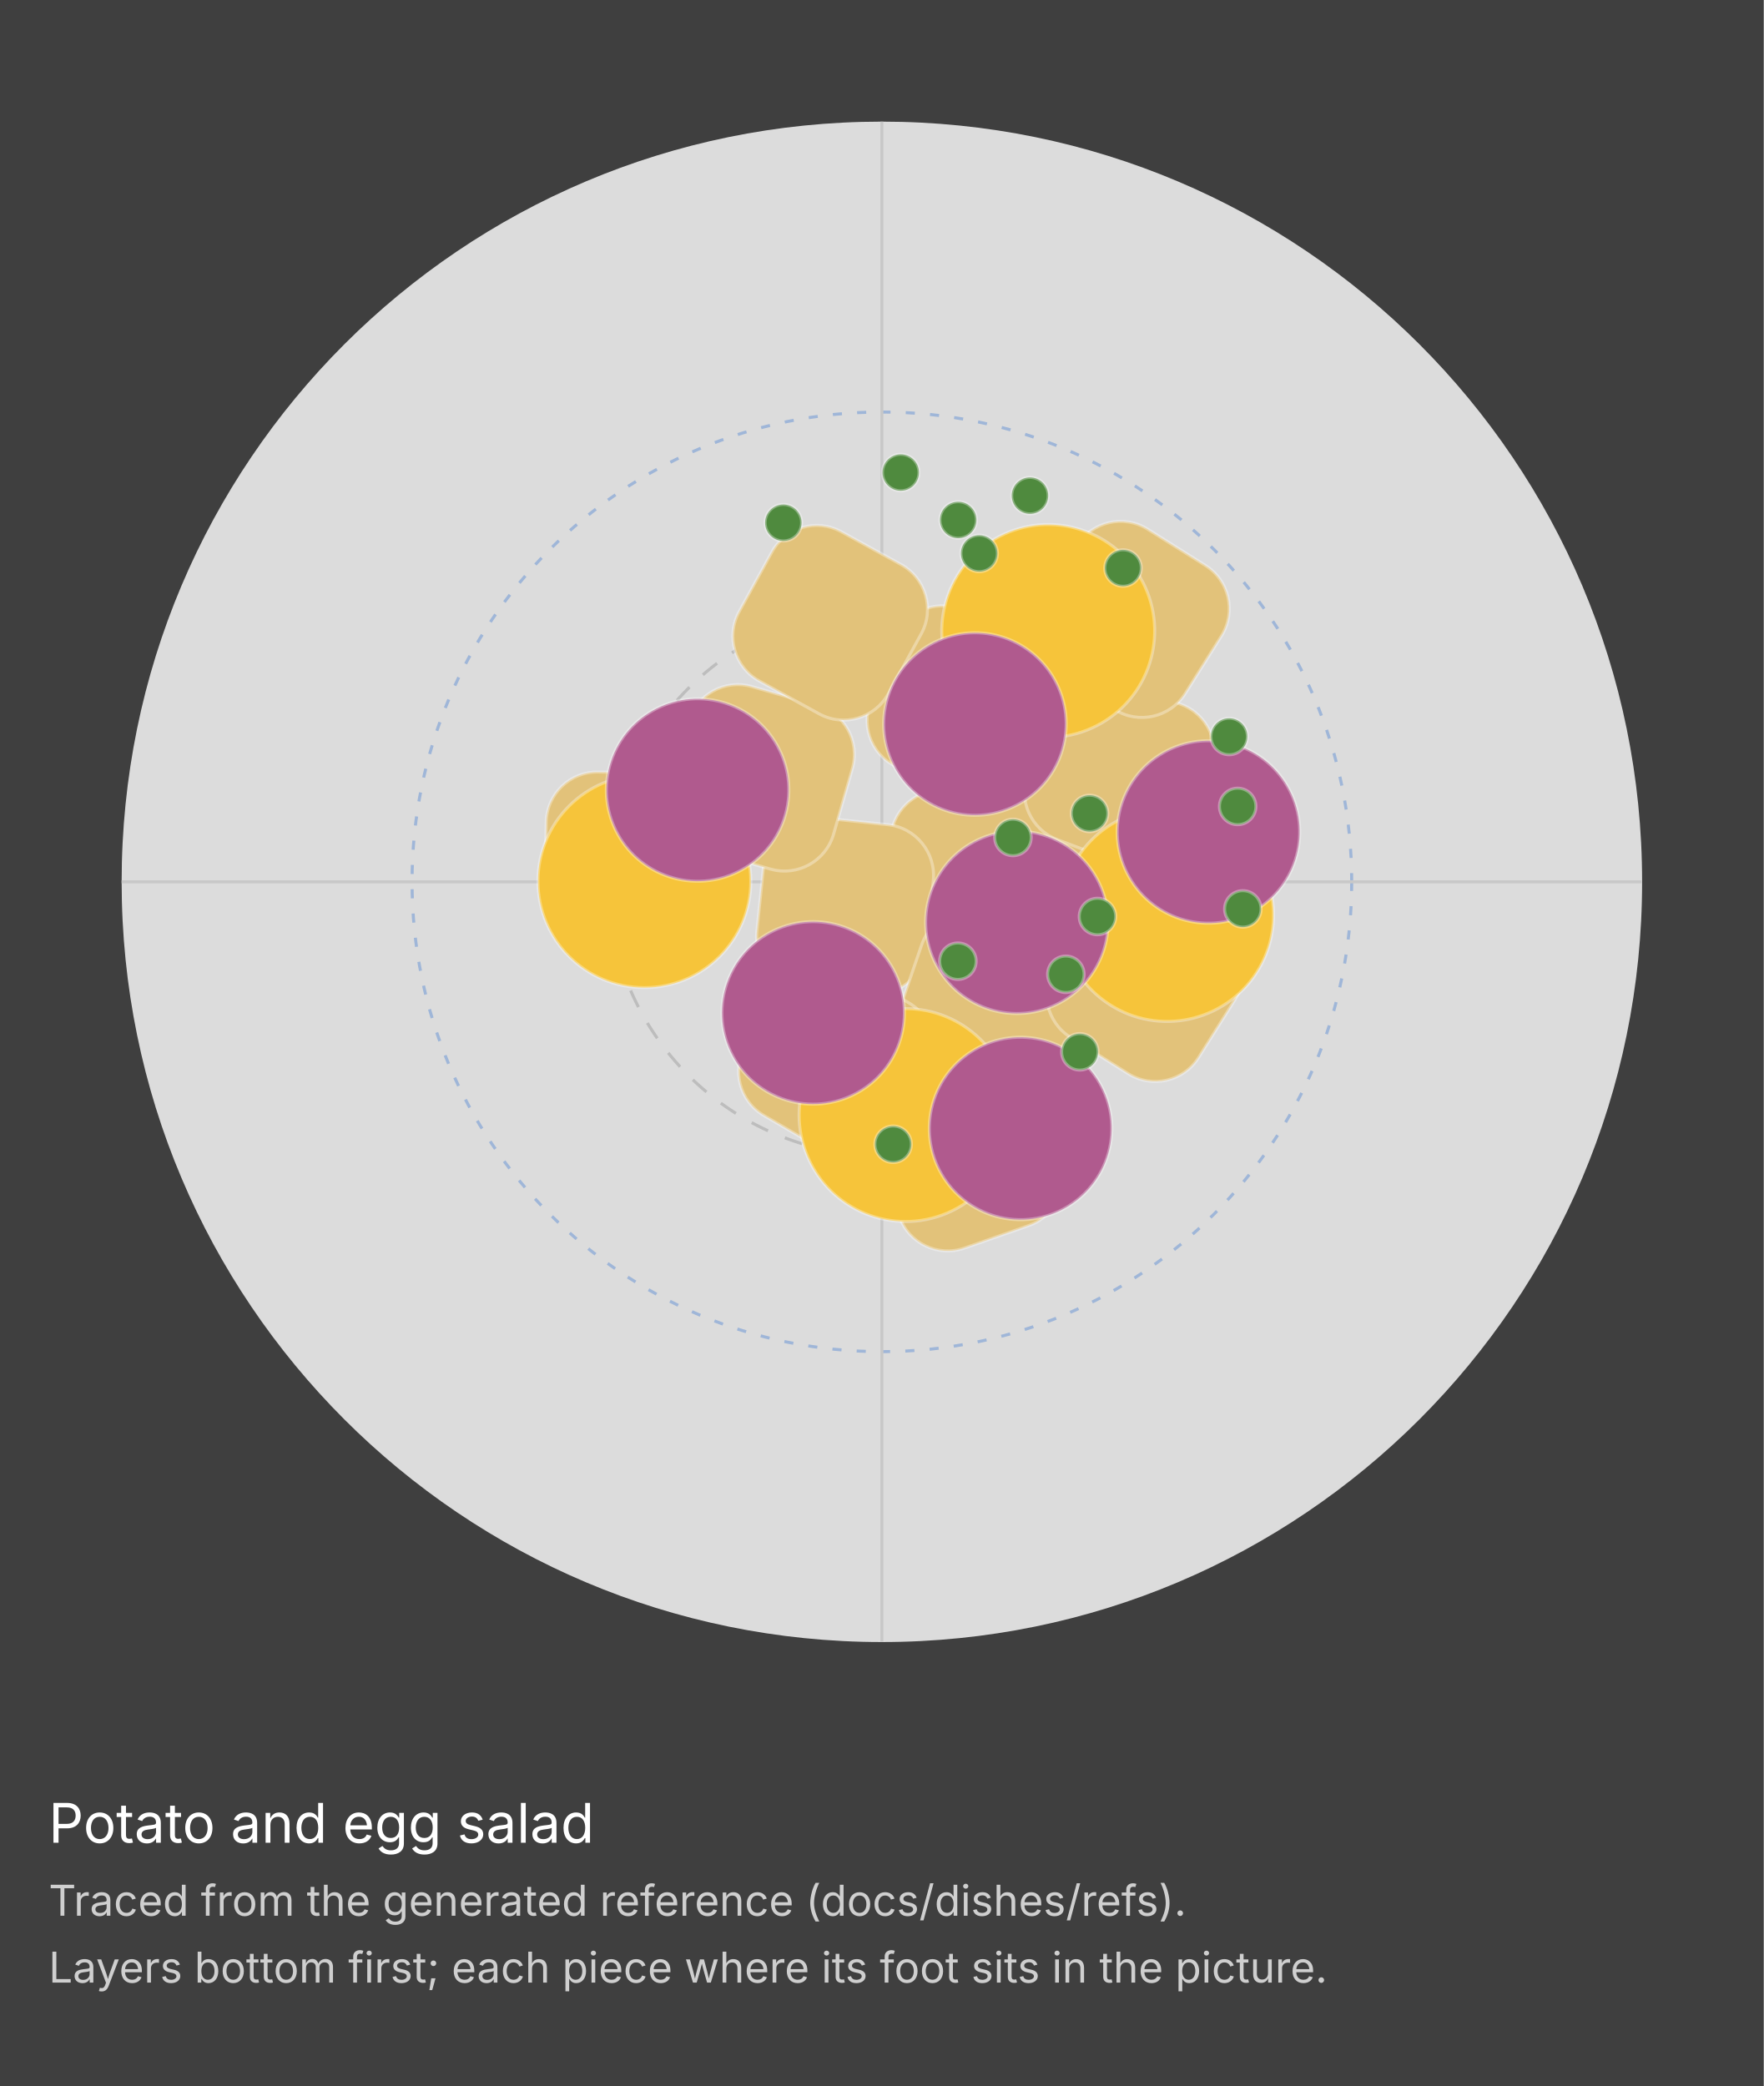
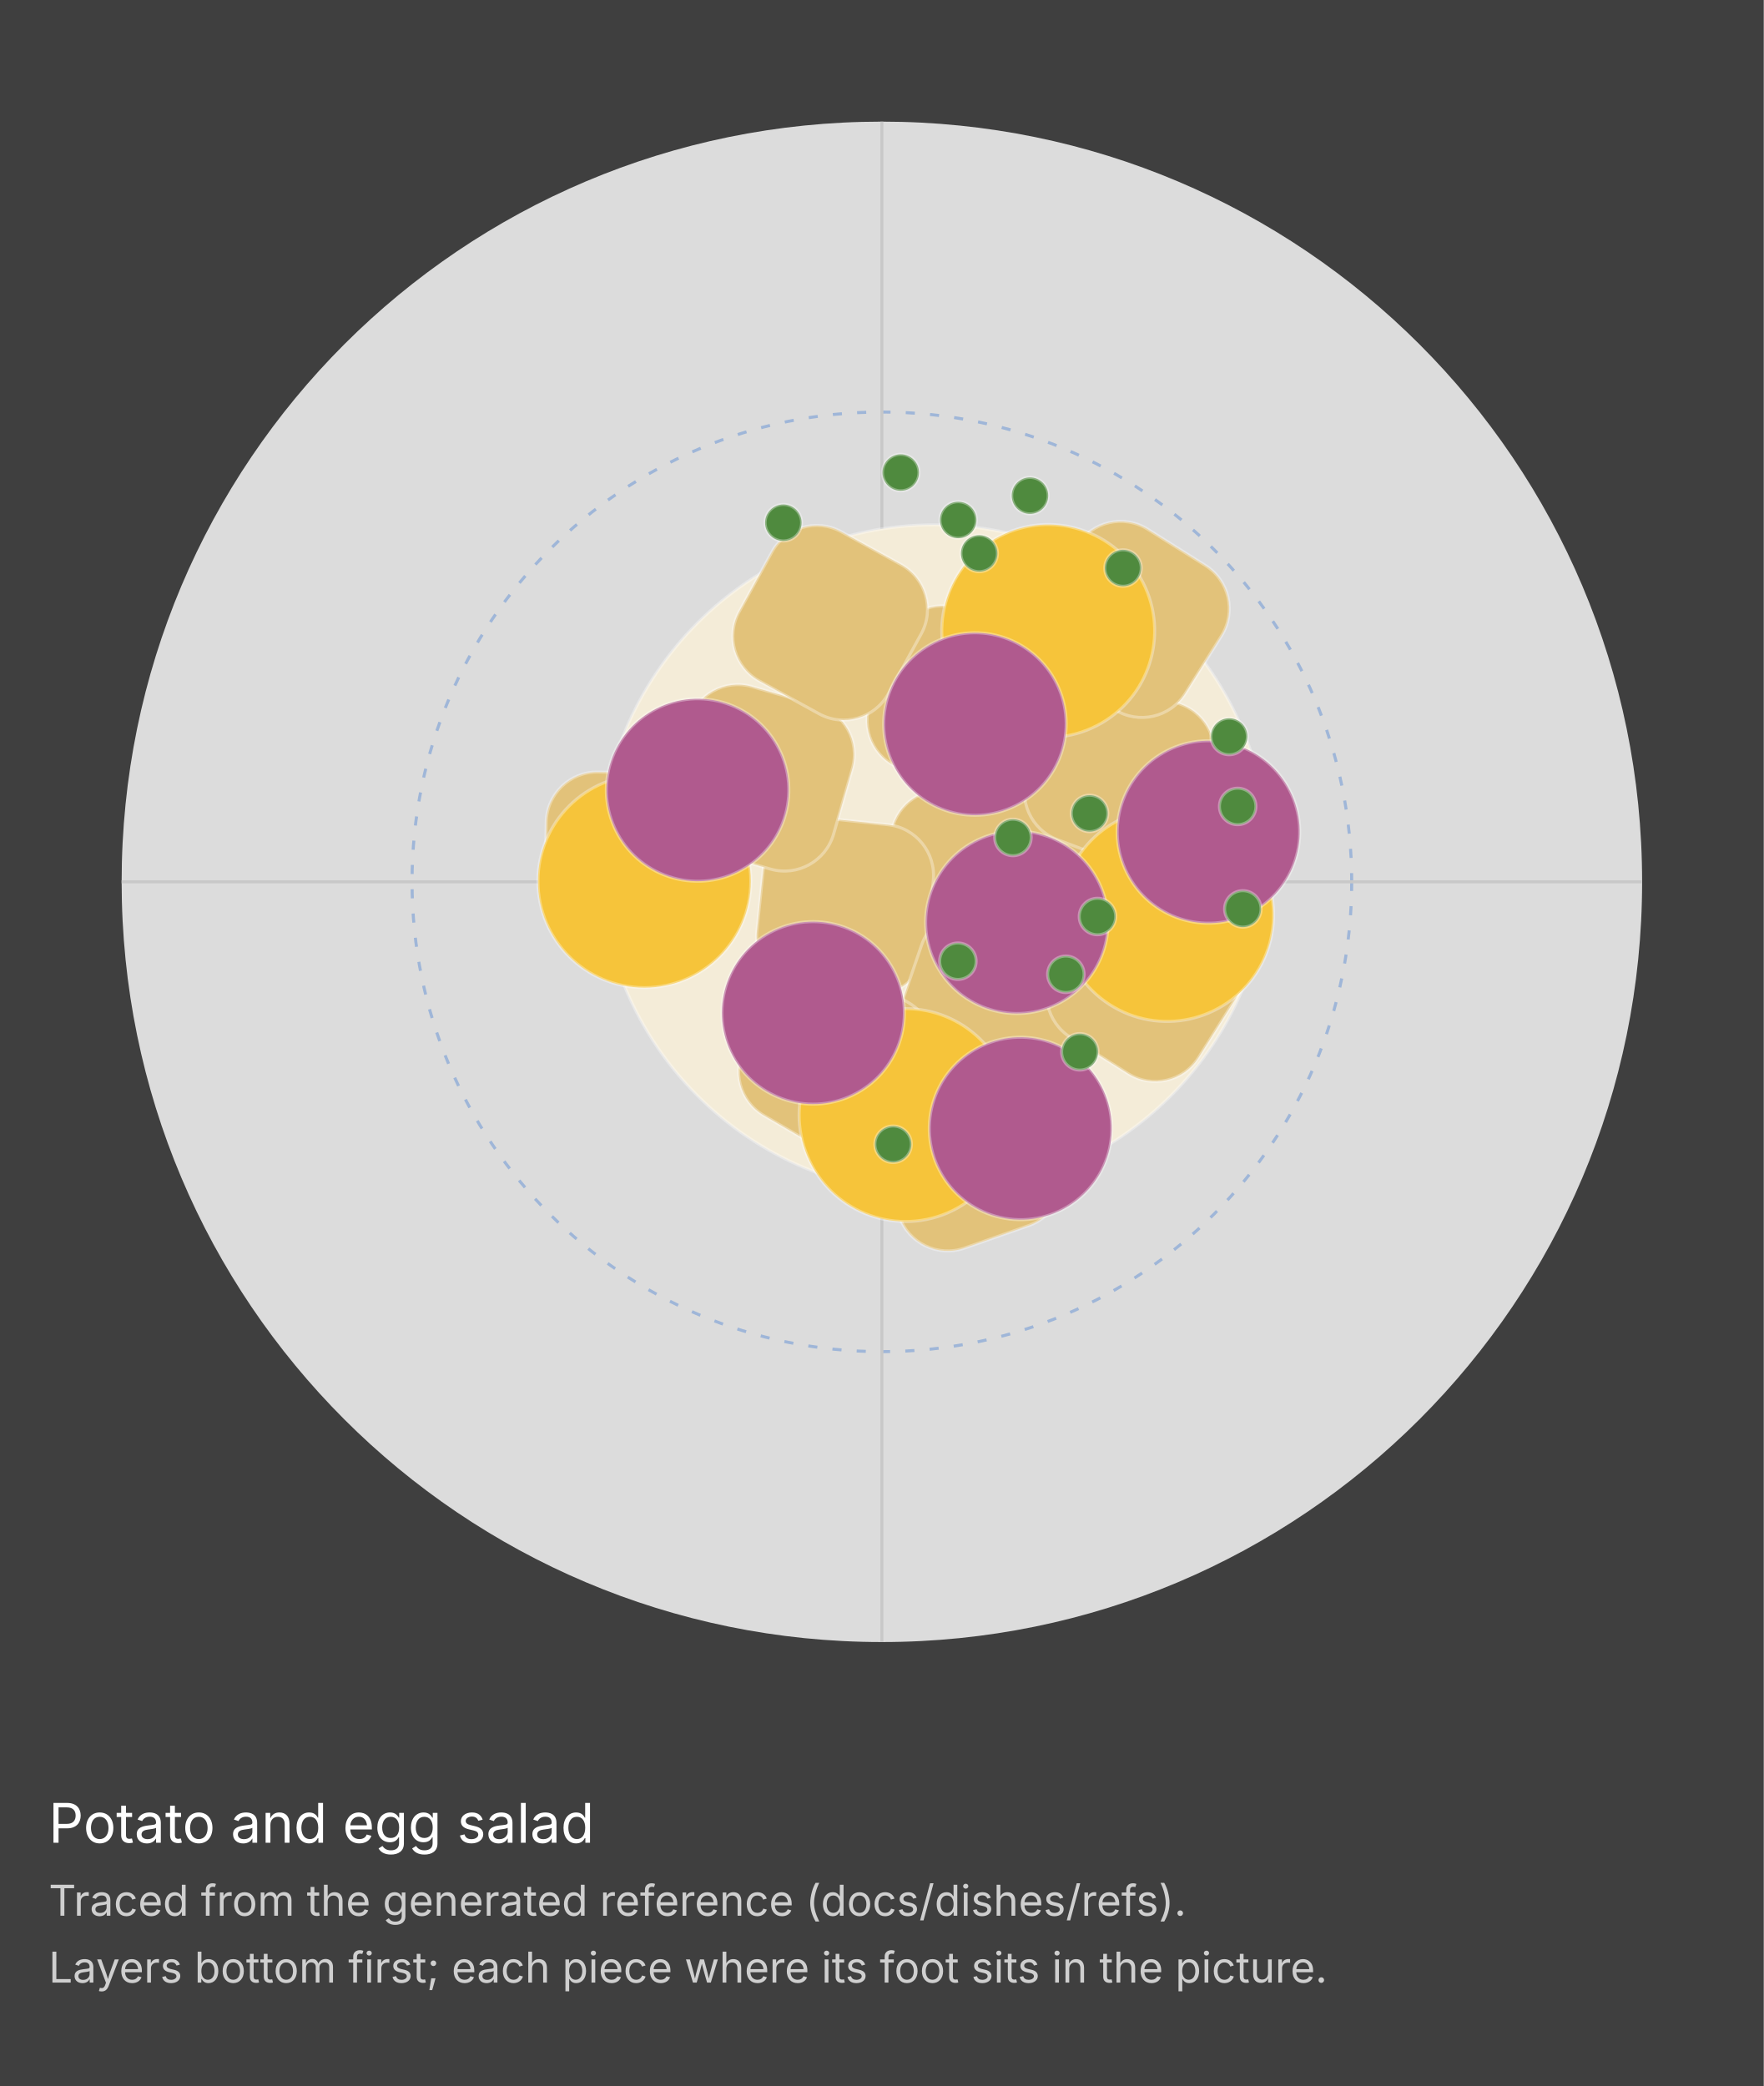
<svg xmlns="http://www.w3.org/2000/svg" width="580" height="686">
  <rect width="580" height="686" fill="#3f3f3f" />
  <circle cx="290.0" cy="290.0" r="250.0" fill="#dcdcdc" />
  <circle cx="290.0" cy="290.0" r="90.0" fill="none" stroke="#bdbdbd" stroke-dasharray="6 6" />
  <circle cx="290.0" cy="290.0" r="154.5" fill="none" stroke="#9fb6d8" stroke-dasharray="3 5" />
  <line x1="40.0" y1="290.0" x2="540.0" y2="290.0" stroke="#c8c8c8" />
  <line x1="290.0" y1="40.0" x2="290.0" y2="540.0" stroke="#c8c8c8" />
+   <circle transform="translate(307.2 282.6) rotate(0)" r="110.0" fill="#f4ecd8" stroke="#ffffff55" />
  <rect transform="translate(325.1 280.1) rotate(57.81149)" x="-28.0" y="-28.0" width="56.0" height="56.0" rx="16.8" fill="#e2c27a" stroke="#ffffff55" />
  <rect transform="translate(277.9 297.9) rotate(95.89513)" x="-28.0" y="-28.0" width="56.0" height="56.0" rx="16.8" fill="#e2c27a" stroke="#ffffff55" />
  <rect transform="translate(316.4 230.5) rotate(110.9987)" x="-28.0" y="-28.0" width="56.0" height="56.0" rx="16.8" fill="#e2c27a" stroke="#ffffff55" />
  <rect transform="translate(325.9 330.5) rotate(108.9189)" x="-28.0" y="-28.0" width="56.0" height="56.0" rx="16.8" fill="#e2c27a" stroke="#ffffff55" />
  <rect transform="translate(250.3 255.8) rotate(105.9935)" x="-28.0" y="-28.0" width="56.0" height="56.0" rx="16.8" fill="#e2c27a" stroke="#ffffff55" />
  <rect transform="translate(368.1 253.9) rotate(110.7577)" x="-28.0" y="-28.0" width="56.0" height="56.0" rx="16.8" fill="#e2c27a" stroke="#ffffff55" />
  <rect transform="translate(275.0 348.3) rotate(120.2365)" x="-28.0" y="-28.0" width="56.0" height="56.0" rx="16.8" fill="#e2c27a" stroke="#ffffff55" />
  <rect transform="translate(273.0 204.8) rotate(118.7697)" x="-28.0" y="-28.0" width="56.0" height="56.0" rx="16.8" fill="#e2c27a" stroke="#ffffff55" />
  <rect transform="translate(376.4 323.4) rotate(122.1742)" x="-28.0" y="-28.0" width="56.0" height="56.0" rx="16.8" fill="#e2c27a" stroke="#ffffff55" />
  <rect transform="translate(207.4 282.1) rotate(91.09789)" x="-28.0" y="-28.0" width="56.0" height="56.0" rx="16.8" fill="#e2c27a" stroke="#ffffff55" />
  <rect transform="translate(372.0 203.7) rotate(122.1481)" x="-28.0" y="-28.0" width="56.0" height="56.0" rx="16.8" fill="#e2c27a" stroke="#ffffff55" />
  <rect transform="translate(318.5 380.3) rotate(70.70526)" x="-28.0" y="-28.0" width="56.0" height="56.0" rx="16.8" fill="#e2c27a" stroke="#ffffff55" />
  <circle transform="translate(211.9 289.8) rotate(90)" r="35.0" fill="#f6c43a" stroke="#ffffff55" />
  <circle transform="translate(383.8 300.9) rotate(120)" r="35.0" fill="#f6c43a" stroke="#ffffff55" />
  <circle transform="translate(297.8 366.7) rotate(70)" r="35.0" fill="#f6c43a" stroke="#ffffff55" />
  <circle transform="translate(344.7 207.5) rotate(150)" r="35.0" fill="#f6c43a" stroke="#ffffff55" />
  <circle transform="translate(334.4 303.3) rotate(61.9395)" r="30.0" fill="#b05a8e" stroke="#ffffff55" />
  <circle transform="translate(267.4 333.1) rotate(64.60449)" r="30.0" fill="#b05a8e" stroke="#ffffff55" />
  <circle transform="translate(320.6 238.1) rotate(66.464)" r="30.0" fill="#b05a8e" stroke="#ffffff55" />
  <circle transform="translate(335.6 371.1) rotate(94.08215)" r="30.0" fill="#b05a8e" stroke="#ffffff55" />
  <circle transform="translate(229.4 259.8) rotate(108.3934)" r="30.0" fill="#b05a8e" stroke="#ffffff55" />
  <circle transform="translate(397.4 273.6) rotate(57.35933)" r="30.0" fill="#b05a8e" stroke="#ffffff55" />
  <circle transform="translate(296.2 155.4) rotate(0)" r="6.0" fill="#4f8a3e" stroke="#ffffff55" />
  <circle transform="translate(333.1 275.4) rotate(0)" r="6.0" fill="#4f8a3e" stroke="#ffffff55" />
  <circle transform="translate(358.3 267.5) rotate(0)" r="6.0" fill="#4f8a3e" stroke="#ffffff55" />
  <circle transform="translate(257.6 171.9) rotate(0)" r="6.0" fill="#4f8a3e" stroke="#ffffff55" />
  <circle transform="translate(360.9 301.4) rotate(0)" r="6.0" fill="#4f8a3e" stroke="#ffffff55" />
  <circle transform="translate(293.7 376.3) rotate(0)" r="6.0" fill="#4f8a3e" stroke="#ffffff55" />
  <circle transform="translate(315.1 171.0) rotate(0)" r="6.0" fill="#4f8a3e" stroke="#ffffff55" />
  <circle transform="translate(404.2 242.2) rotate(0)" r="6.0" fill="#4f8a3e" stroke="#ffffff55" />
  <circle transform="translate(369.3 186.8) rotate(0)" r="6.0" fill="#4f8a3e" stroke="#ffffff55" />
  <circle transform="translate(338.7 163.0) rotate(0)" r="6.0" fill="#4f8a3e" stroke="#ffffff55" />
  <circle transform="translate(407.0 265.2) rotate(0)" r="6.0" fill="#4f8a3e" stroke="#ffffff55" />
  <circle transform="translate(350.5 320.4) rotate(0)" r="6.0" fill="#4f8a3e" stroke="#ffffff55" />
  <circle transform="translate(322.0 182.0) rotate(0)" r="6.0" fill="#4f8a3e" stroke="#ffffff55" />
  <circle transform="translate(355.1 345.9) rotate(0)" r="6.0" fill="#4f8a3e" stroke="#ffffff55" />
  <circle transform="translate(408.7 298.9) rotate(0)" r="6.0" fill="#4f8a3e" stroke="#ffffff55" />
  <circle transform="translate(315.0 316.1) rotate(0)" r="6.0" fill="#4f8a3e" stroke="#ffffff55" />
  <text x="16" y="606" fill="#ffffff" font-family="Inter, sans-serif" font-size="18">Potato and egg salad</text>
  <text x="16" y="630" fill="#cfcfcf" font-family="Inter, sans-serif" font-size="14">Traced from the generated reference (docs/dishes/refs).</text>
  <text x="16" y="652" fill="#cfcfcf" font-family="Inter, sans-serif" font-size="14">Layers bottom first; each piece where its foot sits in the picture.</text>
  <text x="16" y="674" fill="#cfcfcf" font-family="Inter, sans-serif" font-size="14" />
</svg>
